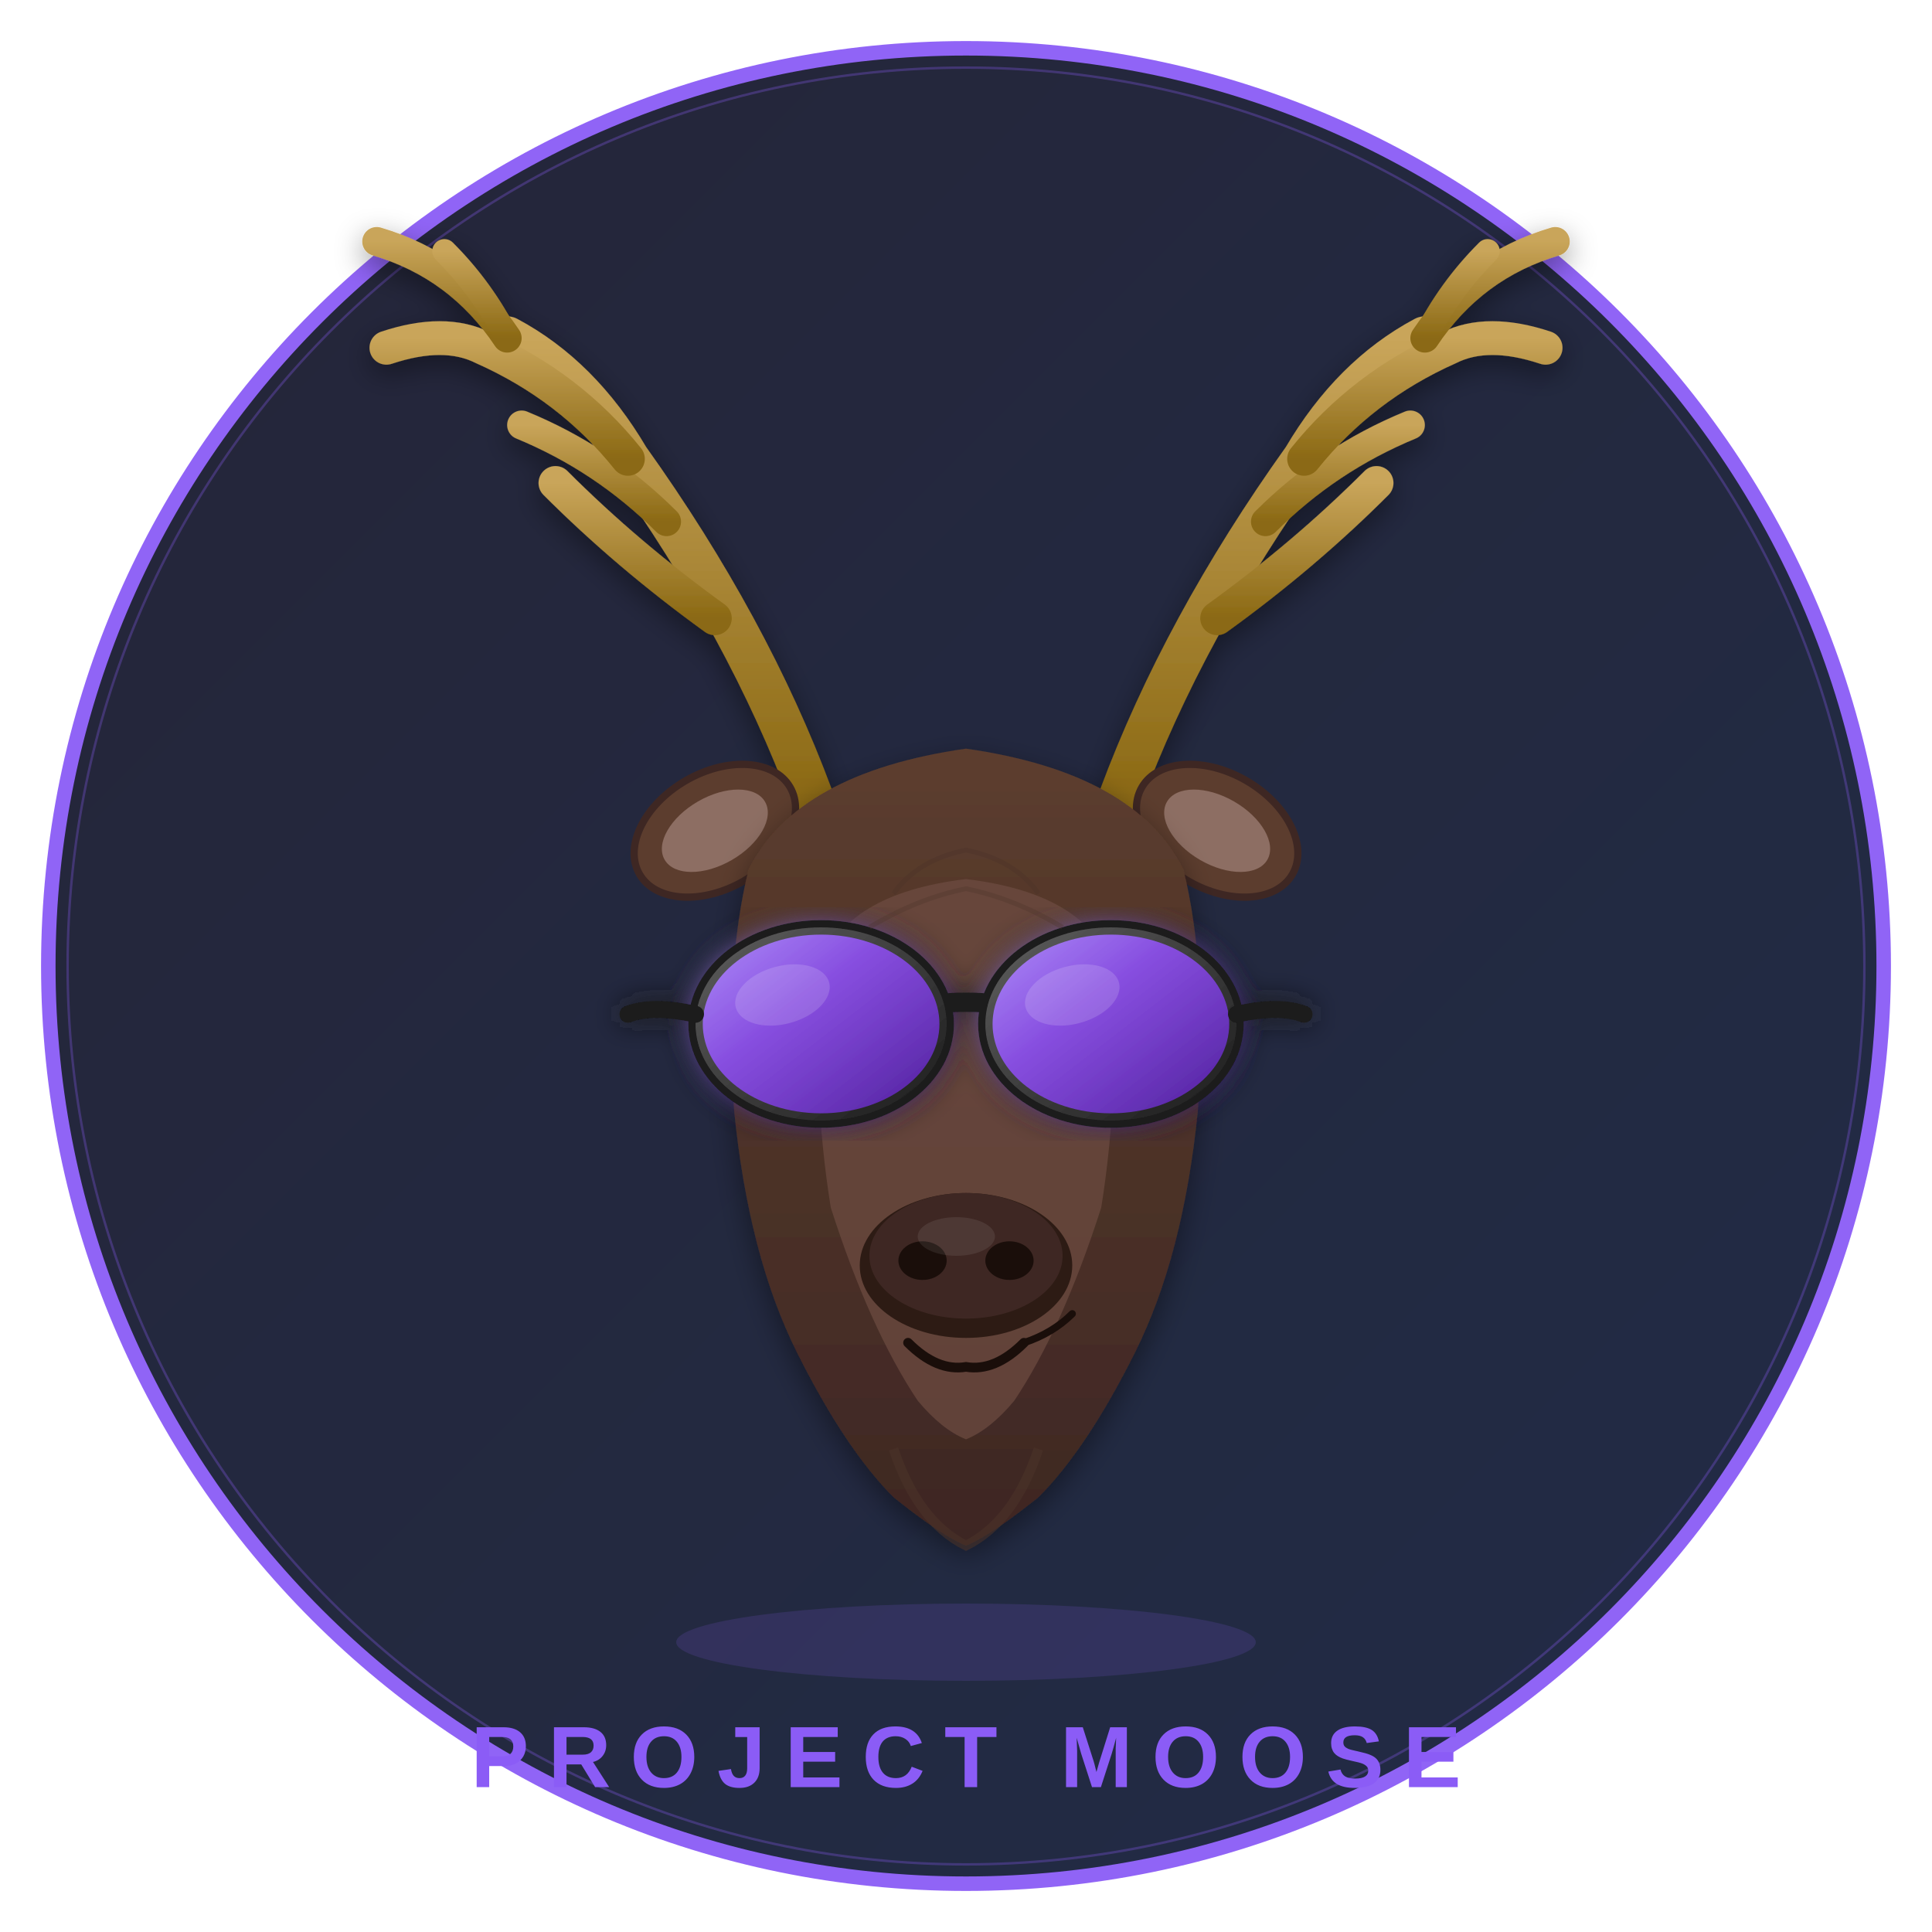
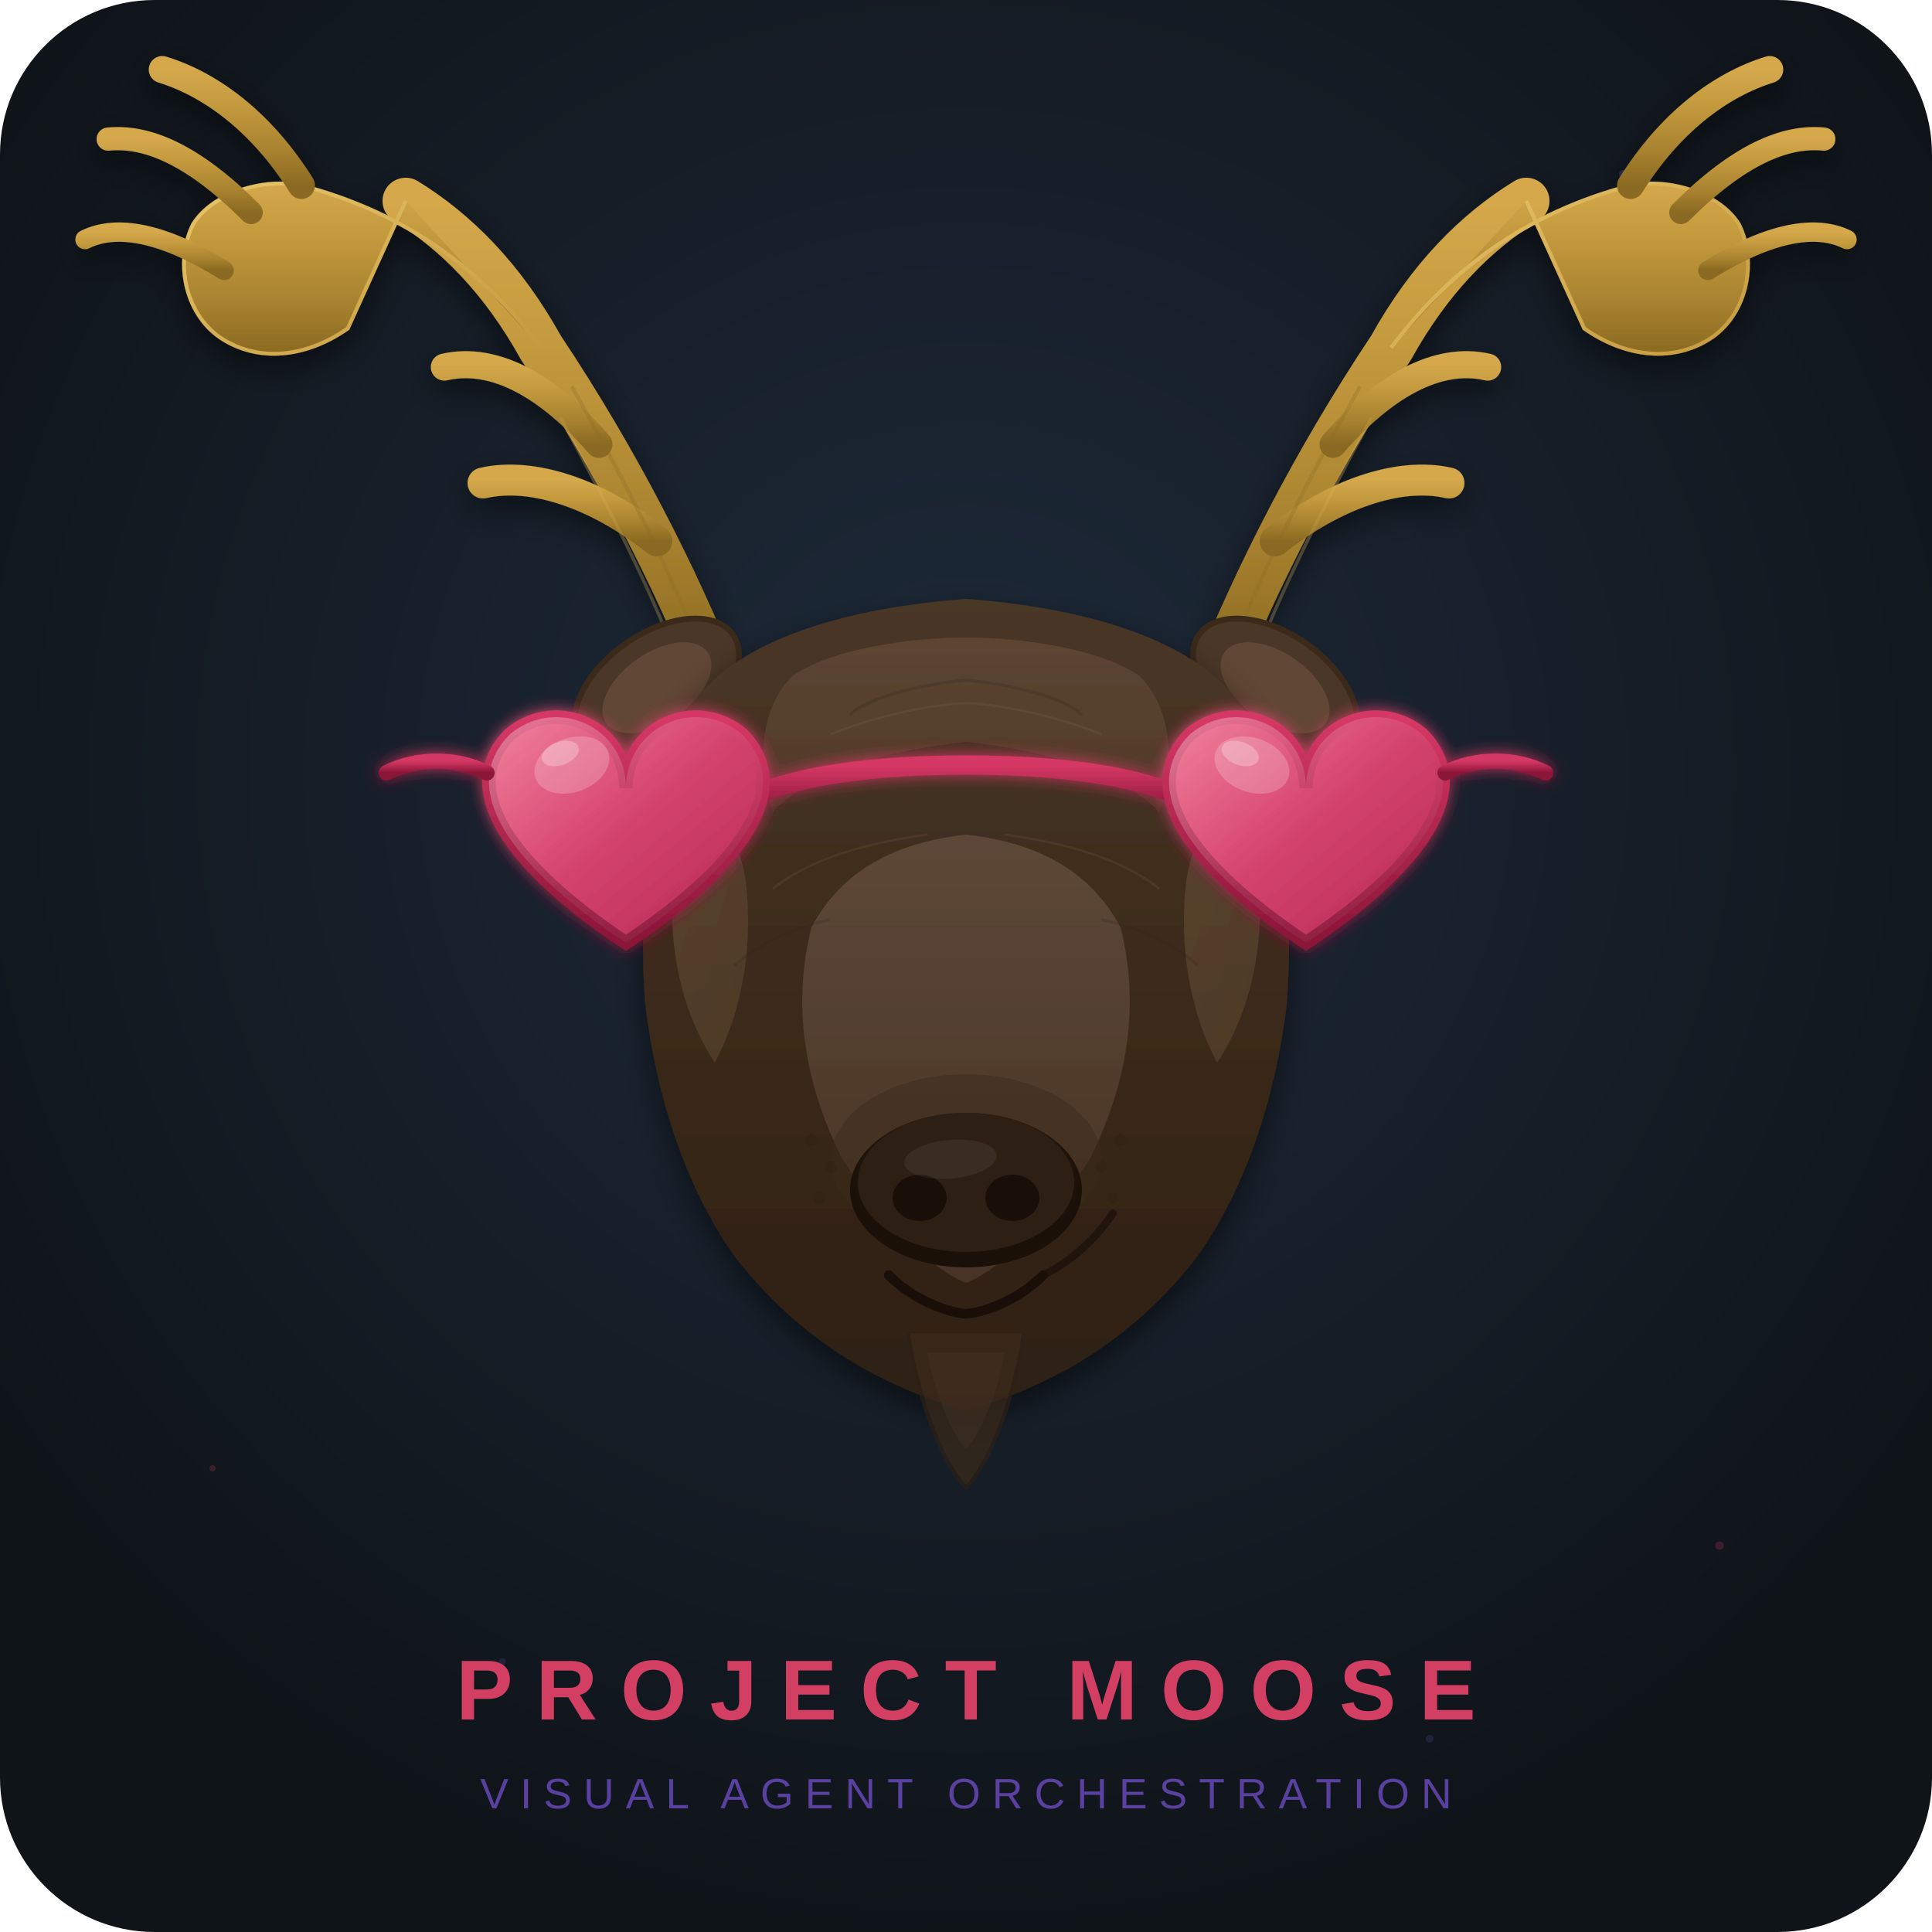
- <svg xmlns="http://www.w3.org/2000/svg" viewBox="0 0 400 400" width="400" height="400">
+ <svg xmlns="http://www.w3.org/2000/svg" viewBox="0 0 500 500" width="500" height="500">
  <defs>
-     <linearGradient id="bg" x1="0%" y1="0%" x2="100%" y2="100%">
-       <stop offset="0%" style="stop-color:#1a1a2e" />
-       <stop offset="100%" style="stop-color:#16213e" />
+     <linearGradient id="darkFur" x1="0%" y1="0%" x2="0%" y2="100%">
+       <stop offset="0%" style="stop-color:#4a3728" />
+       <stop offset="50%" style="stop-color:#3b2a1a" />
+       <stop offset="100%" style="stop-color:#2d1f14" />
    </linearGradient>
-     <linearGradient id="antlerGrad" x1="0%" y1="0%" x2="0%" y2="100%">
-       <stop offset="0%" style="stop-color:#c9a55a" />
-       <stop offset="100%" style="stop-color:#8B6914" />
+     <linearGradient id="midFur" x1="0%" y1="0%" x2="0%" y2="100%">
+       <stop offset="0%" style="stop-color:#6b4f3a" />
+       <stop offset="100%" style="stop-color:#55402d" />
    </linearGradient>
-     <linearGradient id="furGrad" x1="0%" y1="0%" x2="0%" y2="100%">
-       <stop offset="0%" style="stop-color:#5c3d2e" />
-       <stop offset="100%" style="stop-color:#3e2723" />
+     <linearGradient id="lightFur" x1="0%" y1="0%" x2="100%" y2="100%">
+       <stop offset="0%" style="stop-color:#8b6f55" />
+       <stop offset="100%" style="stop-color:#7a5e46" />
    </linearGradient>
-     <linearGradient id="glassGrad" x1="0%" y1="0%" x2="100%" y2="100%">
-       <stop offset="0%" style="stop-color:#8B5CF6" />
-       <stop offset="40%" style="stop-color:#6d28d9" />
-       <stop offset="100%" style="stop-color:#4c1d95" />
+     <linearGradient id="muzzleFur" x1="0%" y1="0%" x2="0%" y2="100%">
+       <stop offset="0%" style="stop-color:#7a6050" />
+       <stop offset="100%" style="stop-color:#5c4535" />
    </linearGradient>
-     <linearGradient id="glassShine" x1="0%" y1="0%" x2="100%" y2="100%">
-       <stop offset="0%" style="stop-color:rgba(255,255,255,0.3)" />
+     <linearGradient id="antlerBase" x1="0%" y1="0%" x2="0%" y2="100%">
+       <stop offset="0%" style="stop-color:#d4a84b" />
+       <stop offset="30%" style="stop-color:#c49a3e" />
+       <stop offset="70%" style="stop-color:#a8822f" />
+       <stop offset="100%" style="stop-color:#8a6a22" />
+     </linearGradient>
+     <linearGradient id="antlerLight" x1="0%" y1="0%" x2="100%" y2="100%">
+       <stop offset="0%" style="stop-color:#e8c46a" />
+       <stop offset="100%" style="stop-color:#c49a3e" />
+     </linearGradient>
+     <linearGradient id="lensRose" x1="0%" y1="0%" x2="100%" y2="100%">
+       <stop offset="0%" style="stop-color:#e8446a" />
+       <stop offset="35%" style="stop-color:#d63865" />
+       <stop offset="70%" style="stop-color:#c42d5a" />
+       <stop offset="100%" style="stop-color:#a82050" />
+     </linearGradient>
+     <linearGradient id="lensShine" x1="0%" y1="0%" x2="100%" y2="100%">
+       <stop offset="0%" style="stop-color:rgba(255,255,255,0.35)" />
+       <stop offset="50%" style="stop-color:rgba(255,200,220,0.1)" />
      <stop offset="100%" style="stop-color:rgba(255,255,255,0)" />
    </linearGradient>
-     <filter id="glow">
-       <feGaussianBlur stdDeviation="3" result="blur" />
+     <linearGradient id="frameGrad" x1="0%" y1="0%" x2="0%" y2="100%">
+       <stop offset="0%" style="stop-color:#d63865" />
+       <stop offset="100%" style="stop-color:#8a1538" />
+     </linearGradient>
+     <radialGradient id="noseGrad" cx="50%" cy="40%" r="50%">
+       <stop offset="0%" style="stop-color:#4a3a30" />
+       <stop offset="60%" style="stop-color:#2d1f14" />
+       <stop offset="100%" style="stop-color:#1a1008" />
+     </radialGradient>
+     <radialGradient id="bgGrad" cx="50%" cy="40%" r="60%">
+       <stop offset="0%" style="stop-color:#1e2a3a" />
+       <stop offset="100%" style="stop-color:#0f1419" />
+     </radialGradient>
+     <filter id="softShadow">
+       <feDropShadow dx="0" dy="3" stdDeviation="4" flood-color="#000" flood-opacity="0.5" />
+     </filter>
+     <filter id="innerGlow">
+       <feGaussianBlur stdDeviation="2" result="blur" />
      <feMerge>
        <feMergeNode in="blur" />
        <feMergeNode in="SourceGraphic" />
      </feMerge>
    </filter>
-     <filter id="shadow">
-       <feDropShadow dx="0" dy="2" stdDeviation="3" flood-color="#000" flood-opacity="0.4" />
+     <filter id="furTexture">
+       <feTurbulence type="fractalNoise" baseFrequency="0.04" numOctaves="4" seed="3" result="noise" />
+       <feDisplacementMap in="SourceGraphic" in2="noise" scale="3" xChannelSelector="R" yChannelSelector="G" />
    </filter>
+     <clipPath id="heartLeft">
+       <path d="M 162 204 C 162 192 148 186 140 194 C 130 204 140 220 162 236                C 184 220 194 204 184 194 C 176 186 162 192 162 204 Z" />
+     </clipPath>
+     <clipPath id="heartRight">
+       <path d="M 338 204 C 338 192 324 186 316 194 C 306 204 316 220 338 236                C 360 220 370 204 360 194 C 352 186 338 192 338 204 Z" />
+     </clipPath>
  </defs>
-   <circle cx="200" cy="200" r="190" fill="url(#bg)" stroke="#8B5CF6" stroke-width="3" opacity="0.95" />
-   <circle cx="200" cy="200" r="186" fill="none" stroke="#8B5CF6" stroke-width="0.5" opacity="0.3" />
-   <g filter="url(#shadow)">
-     <path d="M 168 165 Q 155 130 130 95 Q 120 78 105 70" stroke="url(#antlerGrad)" stroke-width="9" fill="none" stroke-linecap="round" />
-     <path d="M 148 128 Q 130 115 115 100" stroke="url(#antlerGrad)" stroke-width="7" fill="none" stroke-linecap="round" />
-     <path d="M 138 108 Q 125 95 108 88" stroke="url(#antlerGrad)" stroke-width="6" fill="none" stroke-linecap="round" />
-     <path d="M 130 95 Q 118 80 100 72 Q 92 68 80 72" stroke="url(#antlerGrad)" stroke-width="7" fill="none" stroke-linecap="round" />
-     <path d="M 105 70 Q 95 55 78 50" stroke="url(#antlerGrad)" stroke-width="6" fill="none" stroke-linecap="round" />
-     <path d="M 105 70 Q 100 60 92 52" stroke="url(#antlerGrad)" stroke-width="5" fill="none" stroke-linecap="round" />
+   <rect width="500" height="500" rx="40" ry="40" fill="url(#bgGrad)" />
+   <circle cx="80" cy="60" r="1.2" fill="#8B5CF6" opacity="0.3" />
+   <circle cx="420" cy="45" r="1" fill="#8B5CF6" opacity="0.25" />
+   <circle cx="55" cy="380" r="0.8" fill="#e8446a" opacity="0.2" />
+   <circle cx="445" cy="400" r="1.1" fill="#e8446a" opacity="0.2" />
+   <circle cx="130" cy="430" r="0.9" fill="#8B5CF6" opacity="0.15" />
+   <circle cx="370" cy="450" r="1" fill="#8B5CF6" opacity="0.15" />
+   <g filter="url(#softShadow)">
+     <path d="M 185 175 C 175 150 160 120 140 90 C 130 72 118 60 105 52" stroke="url(#antlerBase)" stroke-width="12" fill="none" stroke-linecap="round" />
+     <path d="M 140 90 C 125 70 105 55 78 48              C 68 46 55 50 50 58              C 45 68 48 82 58 88              C 68 94 80 92 90 85              L 105 52" fill="url(#antlerBase)" stroke="url(#antlerLight)" stroke-width="1" />
+     <path d="M 78 48 C 68 32 55 22 42 18" stroke="url(#antlerBase)" stroke-width="7" fill="none" stroke-linecap="round" />
+     <path d="M 65 55 C 50 40 38 35 28 36" stroke="url(#antlerBase)" stroke-width="6" fill="none" stroke-linecap="round" />
+     <path d="M 58 70 C 42 60 30 58 22 62" stroke="url(#antlerBase)" stroke-width="5" fill="none" stroke-linecap="round" />
+     <path d="M 170 140 C 155 128 138 122 125 125" stroke="url(#antlerBase)" stroke-width="8" fill="none" stroke-linecap="round" />
+     <path d="M 155 115 C 142 100 128 92 115 95" stroke="url(#antlerBase)" stroke-width="7" fill="none" stroke-linecap="round" />
+     <path d="M 180 165 C 172 145 162 125 148 100" stroke="#8a6a22" stroke-width="1" fill="none" opacity="0.3" />
+     <path d="M 175 170 C 168 152 158 132 145 108" stroke="#e8c46a" stroke-width="0.8" fill="none" opacity="0.15" />
  </g>
-   <g filter="url(#shadow)">
-     <path d="M 232 165 Q 245 130 270 95 Q 280 78 295 70" stroke="url(#antlerGrad)" stroke-width="9" fill="none" stroke-linecap="round" />
-     <path d="M 252 128 Q 270 115 285 100" stroke="url(#antlerGrad)" stroke-width="7" fill="none" stroke-linecap="round" />
-     <path d="M 262 108 Q 275 95 292 88" stroke="url(#antlerGrad)" stroke-width="6" fill="none" stroke-linecap="round" />
-     <path d="M 270 95 Q 282 80 300 72 Q 308 68 320 72" stroke="url(#antlerGrad)" stroke-width="7" fill="none" stroke-linecap="round" />
-     <path d="M 295 70 Q 305 55 322 50" stroke="url(#antlerGrad)" stroke-width="6" fill="none" stroke-linecap="round" />
-     <path d="M 295 70 Q 300 60 308 52" stroke="url(#antlerGrad)" stroke-width="5" fill="none" stroke-linecap="round" />
+   <g filter="url(#softShadow)">
+     <path d="M 315 175 C 325 150 340 120 360 90 C 370 72 382 60 395 52" stroke="url(#antlerBase)" stroke-width="12" fill="none" stroke-linecap="round" />
+     <path d="M 360 90 C 375 70 395 55 422 48              C 432 46 445 50 450 58              C 455 68 452 82 442 88              C 432 94 420 92 410 85              L 395 52" fill="url(#antlerBase)" stroke="url(#antlerLight)" stroke-width="1" />
+     <path d="M 422 48 C 432 32 445 22 458 18" stroke="url(#antlerBase)" stroke-width="7" fill="none" stroke-linecap="round" />
+     <path d="M 435 55 C 450 40 462 35 472 36" stroke="url(#antlerBase)" stroke-width="6" fill="none" stroke-linecap="round" />
+     <path d="M 442 70 C 458 60 470 58 478 62" stroke="url(#antlerBase)" stroke-width="5" fill="none" stroke-linecap="round" />
+     <path d="M 330 140 C 345 128 362 122 375 125" stroke="url(#antlerBase)" stroke-width="8" fill="none" stroke-linecap="round" />
+     <path d="M 345 115 C 358 100 372 92 385 95" stroke="url(#antlerBase)" stroke-width="7" fill="none" stroke-linecap="round" />
+     <path d="M 320 165 C 328 145 338 125 352 100" stroke="#8a6a22" stroke-width="1" fill="none" opacity="0.3" />
+     <path d="M 325 170 C 332 152 342 132 355 108" stroke="#e8c46a" stroke-width="0.8" fill="none" opacity="0.15" />
  </g>
-   <ellipse cx="148" cy="172" rx="18" ry="12" transform="rotate(-30 148 172)" fill="#5c3d2e" stroke="#3e2723" stroke-width="1.5" />
-   <ellipse cx="148" cy="172" rx="12" ry="7" transform="rotate(-30 148 172)" fill="#8d6e63" />
-   <ellipse cx="252" cy="172" rx="18" ry="12" transform="rotate(30 252 172)" fill="#5c3d2e" stroke="#3e2723" stroke-width="1.5" />
-   <ellipse cx="252" cy="172" rx="12" ry="7" transform="rotate(30 252 172)" fill="#8d6e63" />
-   <g filter="url(#shadow)">
-     <path d="M 155 180              Q 150 200 152 230              Q 155 260 165 280              Q 175 300 185 310              Q 195 318 200 320              Q 205 318 215 310              Q 225 300 235 280              Q 245 260 248 230              Q 250 200 245 180              Q 235 160 200 155              Q 165 160 155 180 Z" fill="url(#furGrad)" />
+   <ellipse cx="170" cy="178" rx="24" ry="14" transform="rotate(-35 170 178)" fill="#4a3728" stroke="#3b2a1a" stroke-width="1.5" />
+   <ellipse cx="170" cy="178" rx="16" ry="9" transform="rotate(-35 170 178)" fill="#6b4f3a" opacity="0.7" />
+   <ellipse cx="330" cy="178" rx="24" ry="14" transform="rotate(35 330 178)" fill="#4a3728" stroke="#3b2a1a" stroke-width="1.5" />
+   <ellipse cx="330" cy="178" rx="16" ry="9" transform="rotate(35 330 178)" fill="#6b4f3a" opacity="0.7" />
+   <g filter="url(#softShadow)">
+     <path d="M 175 190              C 168 210 165 235 167 260              C 170 285 178 308 190 325              C 200 338 212 348 225 355              C 238 362 250 365 250 365              C 250 365 262 362 275 355              C 288 348 300 338 310 325              C 322 308 330 285 333 260              C 335 235 332 210 325 190              C 318 170 290 158 250 155              C 210 158 182 170 175 190 Z" fill="url(#darkFur)" />
+     <path d="M 205 175 C 215 168 235 165 250 165 C 265 165 285 168 295 175              C 302 182 305 195 300 210              C 290 200 270 194 250 192              C 230 194 210 200 200 210              C 195 195 198 182 205 175 Z" fill="url(#midFur)" opacity="0.6" />
+     <path d="M 175 220 C 172 240 175 260 185 275              C 192 262 195 245 193 228              C 191 215 185 208 175 220 Z" fill="url(#lightFur)" opacity="0.3" />
+     <path d="M 325 220 C 328 240 325 260 315 275              C 308 262 305 245 307 228              C 309 215 315 208 325 220 Z" fill="url(#lightFur)" opacity="0.3" />
  </g>
-   <path d="M 170 200            Q 168 225 172 250            Q 180 275 190 290            Q 195 296 200 298            Q 205 296 210 290            Q 220 275 228 250            Q 232 225 230 200            Q 225 185 200 182            Q 175 185 170 200 Z" fill="#6d4c41" opacity="0.7" />
-   <g filter="url(#glow)">
-     <path d="M 183 210 Q 200 205 217 210" stroke="#1a1a1a" stroke-width="4" fill="none" />
-     <ellipse cx="170" cy="212" rx="26" ry="20" fill="url(#glassGrad)" stroke="#1a1a1a" stroke-width="3" />
-     <ellipse cx="170" cy="212" rx="26" ry="20" fill="url(#glassShine)" />
-     <ellipse cx="162" cy="206" rx="10" ry="6" fill="rgba(255,255,255,0.15)" transform="rotate(-15 162 206)" />
-     <ellipse cx="230" cy="212" rx="26" ry="20" fill="url(#glassGrad)" stroke="#1a1a1a" stroke-width="3" />
-     <ellipse cx="230" cy="212" rx="26" ry="20" fill="url(#glassShine)" />
-     <ellipse cx="222" cy="206" rx="10" ry="6" fill="rgba(255,255,255,0.15)" transform="rotate(-15 222 206)" />
-     <path d="M 144 210 Q 135 208 130 210" stroke="#1a1a1a" stroke-width="3.5" fill="none" stroke-linecap="round" />
-     <path d="M 256 210 Q 265 208 270 210" stroke="#1a1a1a" stroke-width="3.5" fill="none" stroke-linecap="round" />
+   <path d="M 210 240            C 205 260 208 280 218 300            C 228 315 240 328 250 332            C 260 328 272 315 282 300            C 292 280 295 260 290 240            C 282 225 268 218 250 216            C 232 218 218 225 210 240 Z" fill="url(#muzzleFur)" opacity="0.5" />
+   <g opacity="0.2" stroke="#2d1f14" fill="none" stroke-width="0.8">
+     <path d="M 220 185 C 225 180 240 177 250 176" />
+     <path d="M 280 185 C 275 180 260 177 250 176" />
+     <path d="M 195 210 C 200 205 210 200 220 198" />
+     <path d="M 305 210 C 300 205 290 200 280 198" />
+     <path d="M 190 250 C 195 245 205 240 215 238" />
+     <path d="M 310 250 C 305 245 295 240 285 238" />
  </g>
-   <ellipse cx="200" cy="262" rx="22" ry="15" fill="#2d1b14" />
-   <ellipse cx="200" cy="260" rx="20" ry="13" fill="#3e2723" />
-   <ellipse cx="191" cy="261" rx="5" ry="4" fill="#1a0e0a" />
-   <ellipse cx="209" cy="261" rx="5" ry="4" fill="#1a0e0a" />
-   <ellipse cx="198" cy="256" rx="8" ry="4" fill="rgba(255,255,255,0.08)" />
-   <path d="M 188 278 Q 194 284 200 283 Q 206 284 212 278" stroke="#1a0e0a" stroke-width="2" fill="none" stroke-linecap="round" />
-   <path d="M 212 278 Q 218 276 222 272" stroke="#1a0e0a" stroke-width="1.5" fill="none" stroke-linecap="round" />
-   <path d="M 185 300 Q 190 315 200 320 Q 210 315 215 300" stroke="#4a3228" stroke-width="2" fill="#3e2723" opacity="0.6" />
-   <path d="M 185 185 Q 190 178 200 176 Q 210 178 215 185" stroke="#4a3228" stroke-width="1" fill="none" opacity="0.4" />
-   <path d="M 180 192 Q 190 186 200 184 Q 210 186 220 192" stroke="#4a3228" stroke-width="1" fill="none" opacity="0.3" />
-   <ellipse cx="200" cy="340" rx="60" ry="8" fill="#8B5CF6" opacity="0.15" />
-   <text x="200" y="370" text-anchor="middle" font-family="Arial, Helvetica, sans-serif" font-size="18" font-weight="bold" fill="#8B5CF6" letter-spacing="4">PROJECT MOOSE</text>
+   <g opacity="0.1" stroke="#b8946e" fill="none" stroke-width="0.6">
+     <path d="M 215 190 C 230 184 245 182 250 182" />
+     <path d="M 285 190 C 270 184 255 182 250 182" />
+     <path d="M 200 230 C 210 222 225 218 240 216" />
+     <path d="M 300 230 C 290 222 275 218 260 216" />
+   </g>
+   <g filter="url(#innerGlow)">
+     <path d="M 186 210 C 200 202 220 198 250 198 C 280 198 300 202 314 210" stroke="url(#frameGrad)" stroke-width="5" fill="none" stroke-linecap="round" />
+     <path d="M 162 204 C 162 188 144 180 132 190 C 118 204 132 224 162 244              C 192 224 206 204 192 190 C 180 180 162 188 162 204 Z" fill="url(#lensRose)" stroke="url(#frameGrad)" stroke-width="3.5" />
+     <path d="M 162 204 C 162 188 144 180 132 190 C 118 204 132 224 162 244              C 192 224 206 204 192 190 C 180 180 162 188 162 204 Z" fill="url(#lensShine)" />
+     <ellipse cx="148" cy="198" rx="10" ry="7" fill="rgba(255,255,255,0.2)" transform="rotate(-20 148 198)" />
+     <ellipse cx="145" cy="195" rx="5" ry="3" fill="rgba(255,255,255,0.25)" transform="rotate(-20 145 195)" />
+     <path d="M 338 204 C 338 188 356 180 368 190 C 382 204 368 224 338 244              C 308 224 294 204 308 190 C 320 180 338 188 338 204 Z" fill="url(#lensRose)" stroke="url(#frameGrad)" stroke-width="3.5" />
+     <path d="M 338 204 C 338 188 356 180 368 190 C 382 204 368 224 338 244              C 308 224 294 204 308 190 C 320 180 338 188 338 204 Z" fill="url(#lensShine)" />
+     <ellipse cx="324" cy="198" rx="10" ry="7" fill="rgba(255,255,255,0.2)" transform="rotate(20 324 198)" />
+     <ellipse cx="321" cy="195" rx="5" ry="3" fill="rgba(255,255,255,0.25)" transform="rotate(20 321 195)" />
+     <path d="M 126 200 C 118 196 108 196 100 200" stroke="url(#frameGrad)" stroke-width="4" fill="none" stroke-linecap="round" />
+     <path d="M 374 200 C 382 196 392 196 400 200" stroke="url(#frameGrad)" stroke-width="4" fill="none" stroke-linecap="round" />
+   </g>
+   <ellipse cx="250" cy="300" rx="35" ry="22" fill="#3b2a1a" opacity="0.5" />
+   <ellipse cx="250" cy="308" rx="30" ry="20" fill="url(#noseGrad)" />
+   <ellipse cx="250" cy="306" rx="28" ry="18" fill="#2d1f14" />
+   <ellipse cx="238" cy="310" rx="7" ry="6" fill="#1a0e08" />
+   <ellipse cx="262" cy="310" rx="7" ry="6" fill="#1a0e08" />
+   <ellipse cx="246" cy="300" rx="12" ry="5" fill="rgba(255,255,255,0.06)" transform="rotate(-5 246 300)" />
+   <path d="M 230 330 C 238 338 248 340 250 340 C 252 340 262 338 270 330" stroke="#1a0e08" stroke-width="2.5" fill="none" stroke-linecap="round" />
+   <path d="M 270 330 C 278 326 284 320 288 314" stroke="#1a0e08" stroke-width="2" fill="none" stroke-linecap="round" opacity="0.7" />
+   <path d="M 235 345 C 238 365 245 380 250 385 C 255 380 262 365 265 345" fill="#3b2a1a" stroke="#2d1f14" stroke-width="1" opacity="0.7" />
+   <path d="M 240 350 C 242 362 247 372 250 375 C 253 372 258 362 260 350" fill="#4a3728" opacity="0.3" />
+   <circle cx="210" cy="295" r="1.5" fill="#2d1f14" opacity="0.4" />
+   <circle cx="215" cy="302" r="1.5" fill="#2d1f14" opacity="0.4" />
+   <circle cx="212" cy="310" r="1.5" fill="#2d1f14" opacity="0.3" />
+   <circle cx="290" cy="295" r="1.5" fill="#2d1f14" opacity="0.4" />
+   <circle cx="285" cy="302" r="1.5" fill="#2d1f14" opacity="0.4" />
+   <circle cx="288" cy="310" r="1.5" fill="#2d1f14" opacity="0.3" />
+   <text x="250" y="445" text-anchor="middle" font-family="'Segoe UI', Arial, Helvetica, sans-serif" font-size="22" font-weight="bold" fill="#e8446a" letter-spacing="6" opacity="0.9">PROJECT MOOSE</text>
+   <text x="250" y="468" text-anchor="middle" font-family="'Segoe UI', Arial, Helvetica, sans-serif" font-size="11" fill="#8B5CF6" letter-spacing="3" opacity="0.6">VISUAL AGENT ORCHESTRATION</text>
</svg>
